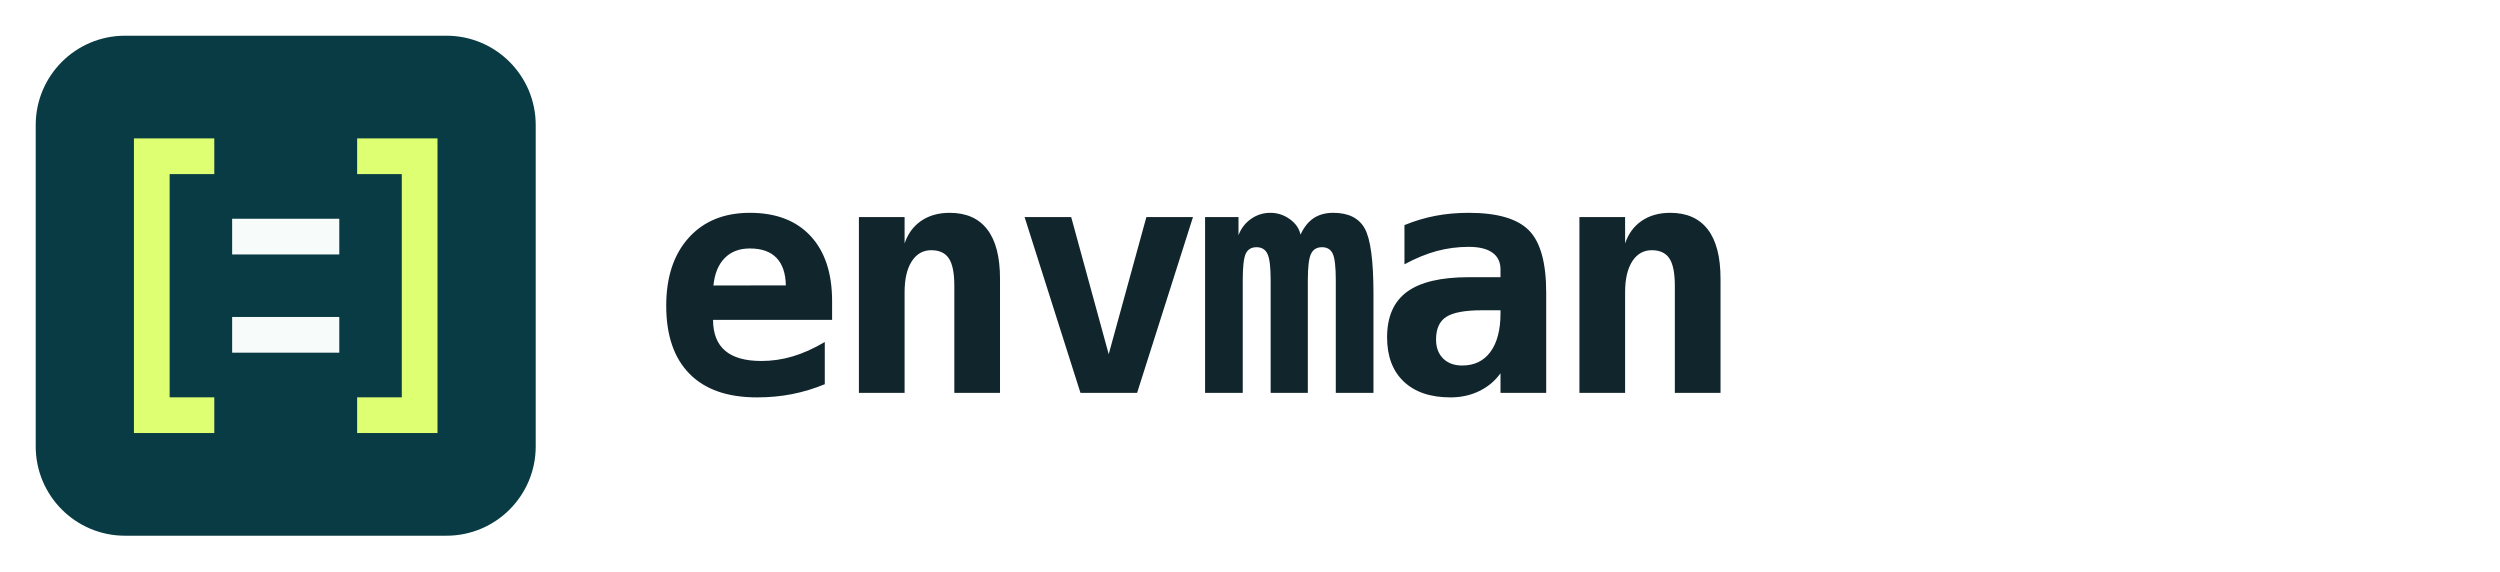
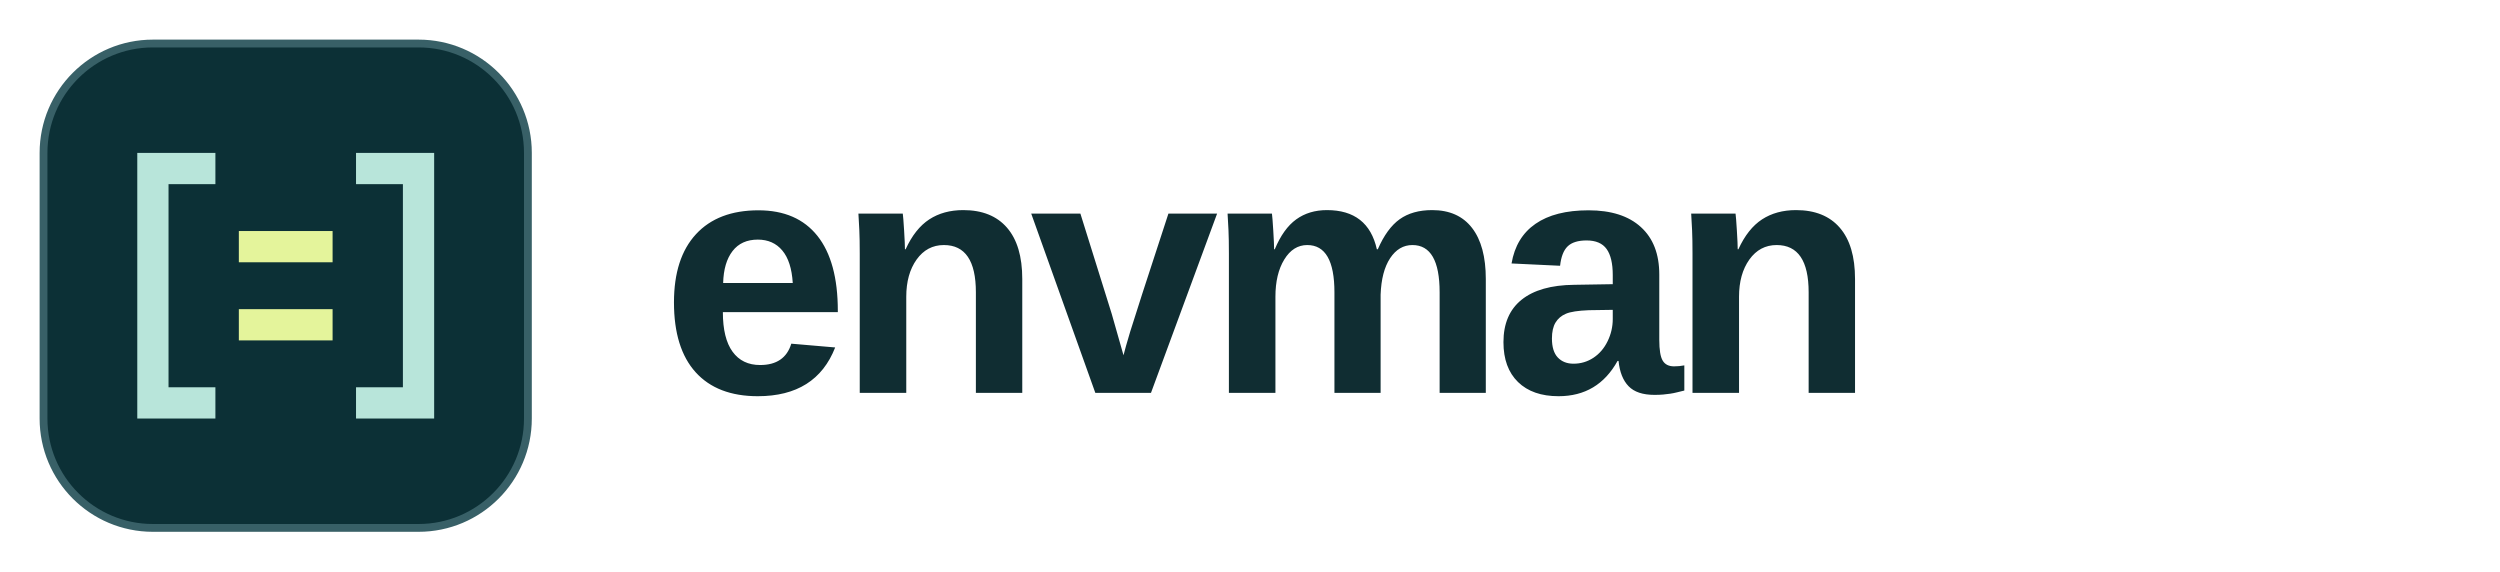
<svg xmlns="http://www.w3.org/2000/svg" viewBox="0 0 560 128" role="img" aria-labelledby="title desc">
-   <rect x="8" y="8" width="112" height="112" rx="20" fill="#083b43" />
-   <path d="M48 35H34v58h14M80 35h14v58H80" fill="none" stroke="#dfff72" stroke-width="8" />
-   <path d="M52 53h24M52 75h24" fill="none" stroke="#f7fbfa" stroke-width="8" />
-   <text x="146" y="88" fill="#10252c" font-family="ui-monospace, SFMono-Regular, Menlo, Consolas, monospace" font-size="72" font-weight="750" letter-spacing="-3">envman</text>
+   <svg x="8" y="8" width="112" height="112" viewBox="0 0 64 64">
+     <rect x="1" y="1" width="62" height="62" rx="14" fill="#0c3036" stroke="#386067" stroke-width="1" />
+     <path d="M23 17h-8v30h8M41 17h8v30h-8" fill="none" stroke="#b8e5da" stroke-width="4" />
+     <path d="M26 27h12M26 37h12" fill="none" stroke="#e4f49b" stroke-width="4" />
+   </svg>
+   <text x="148" y="88" fill="#102d32" font-family="Arial, Helvetica, sans-serif" font-size="76" font-weight="600" letter-spacing="-3">envman</text>
</svg>
